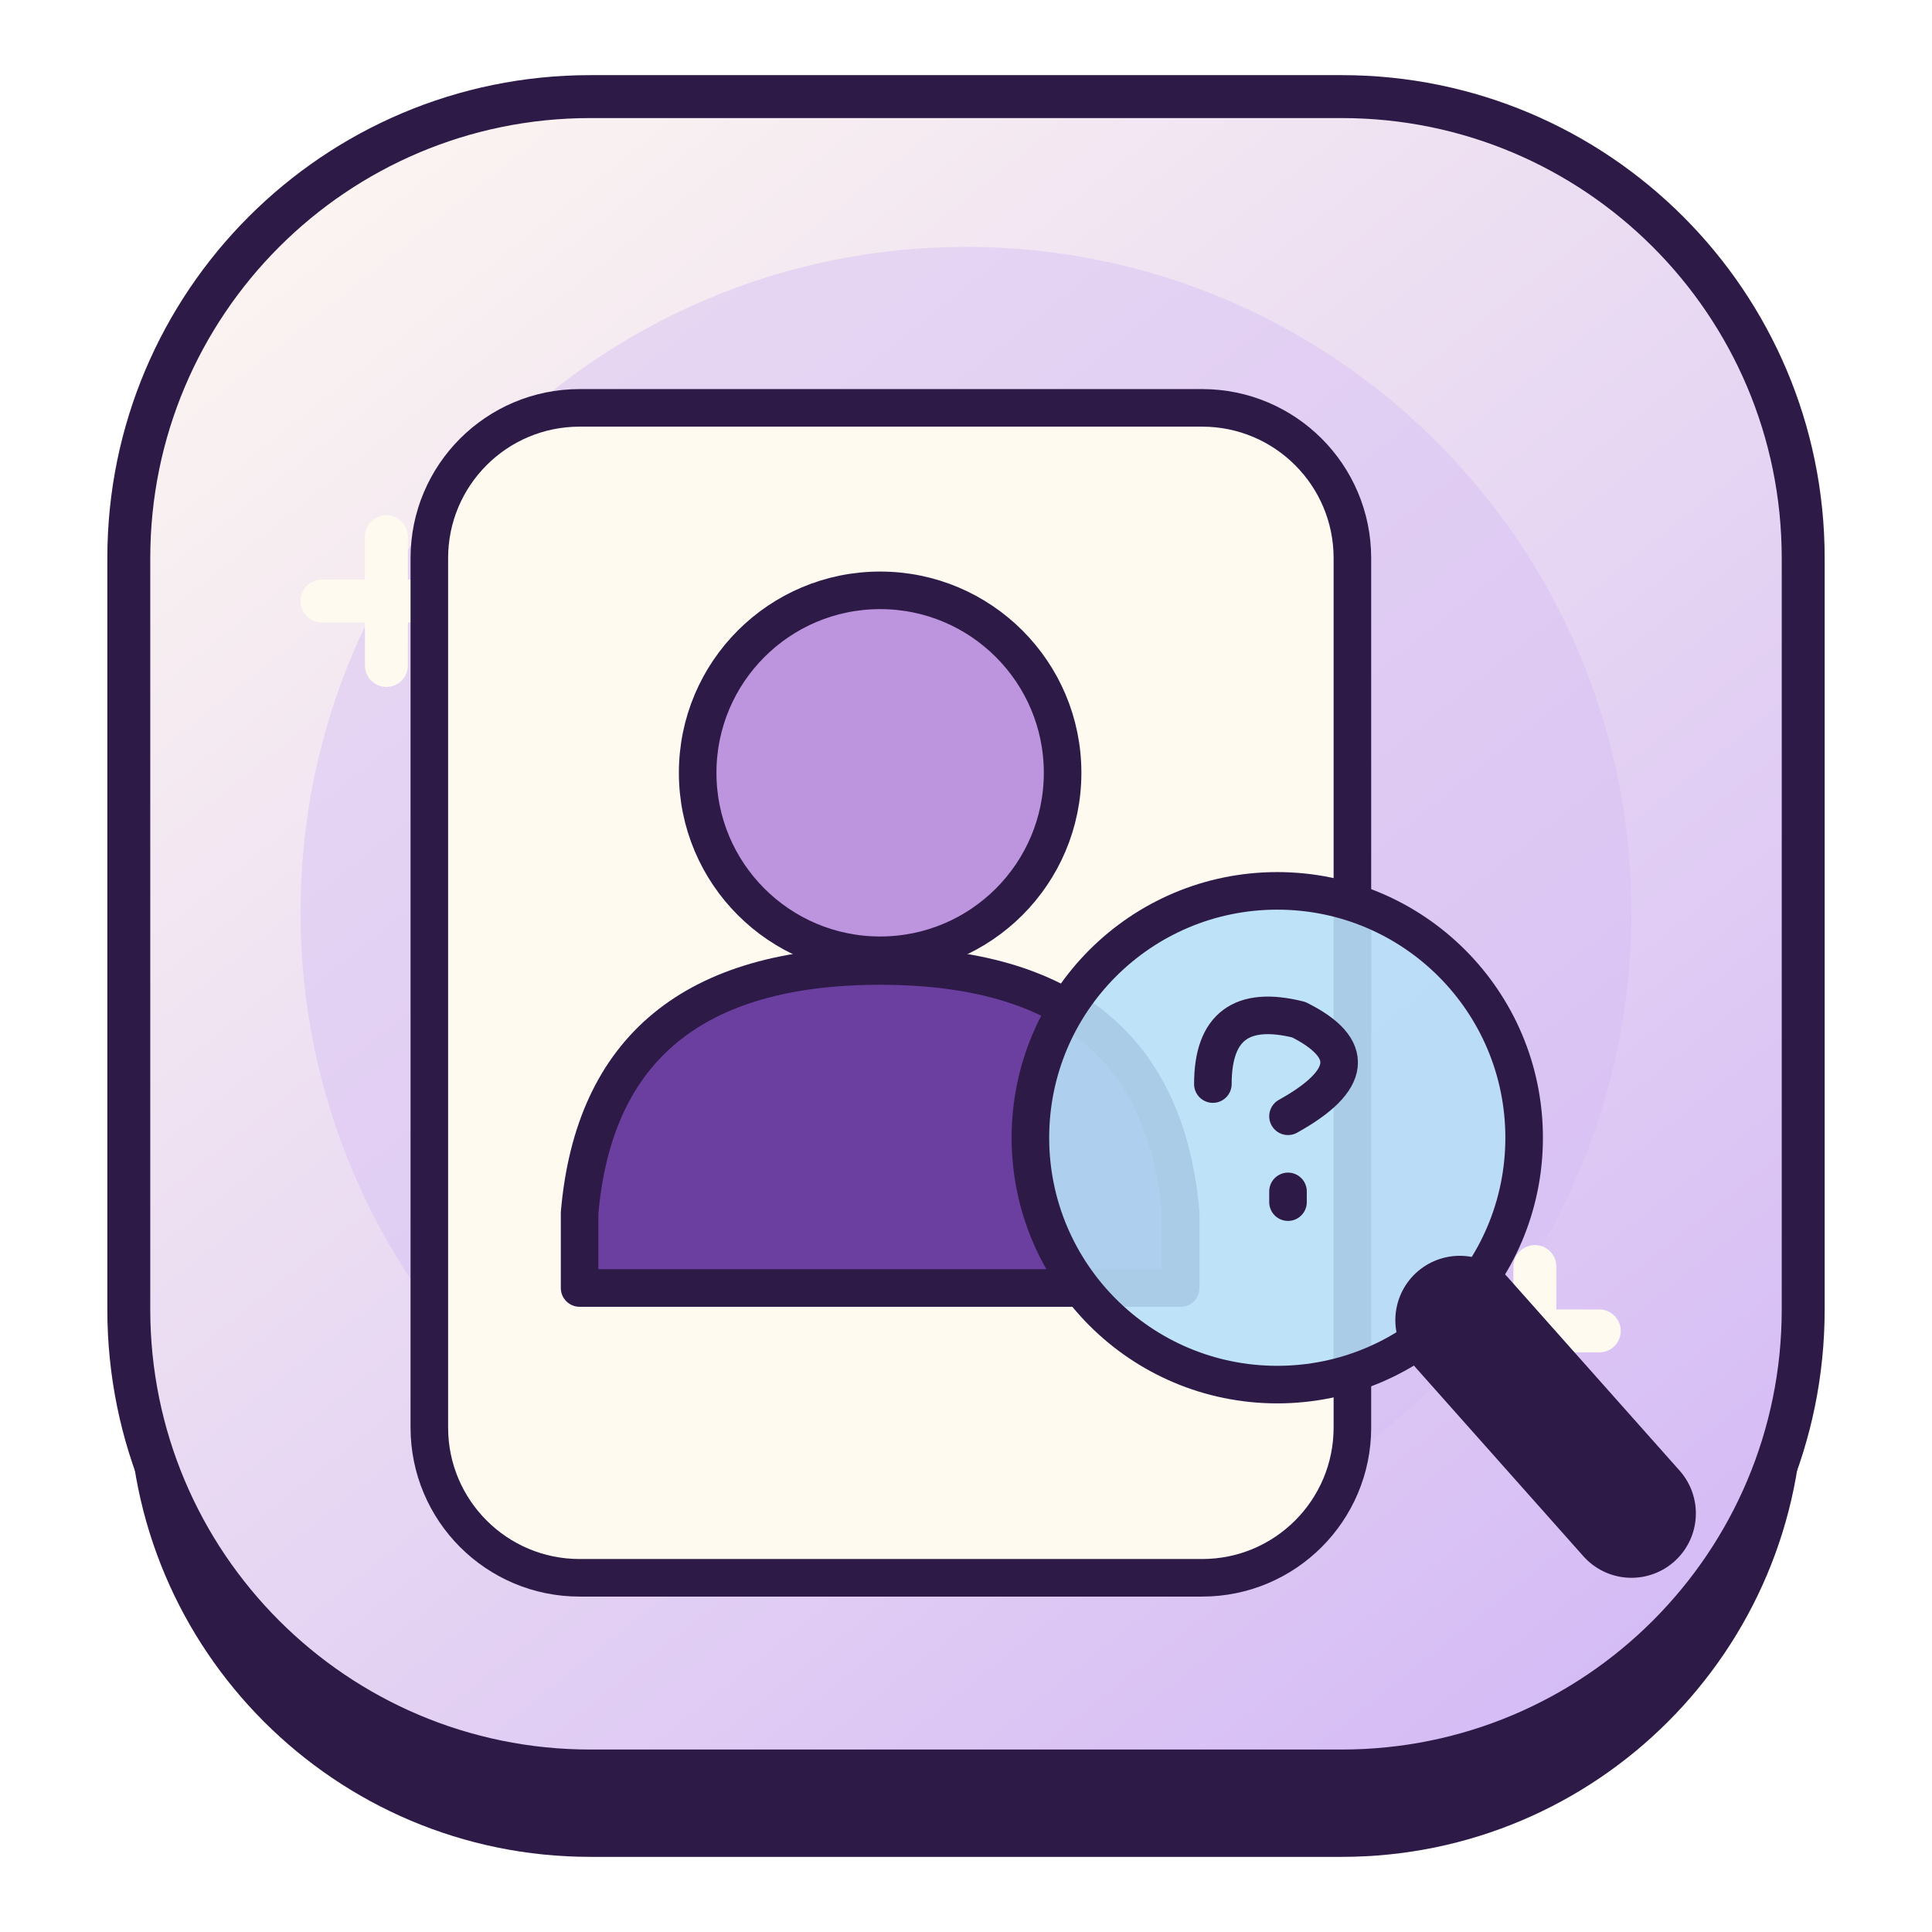
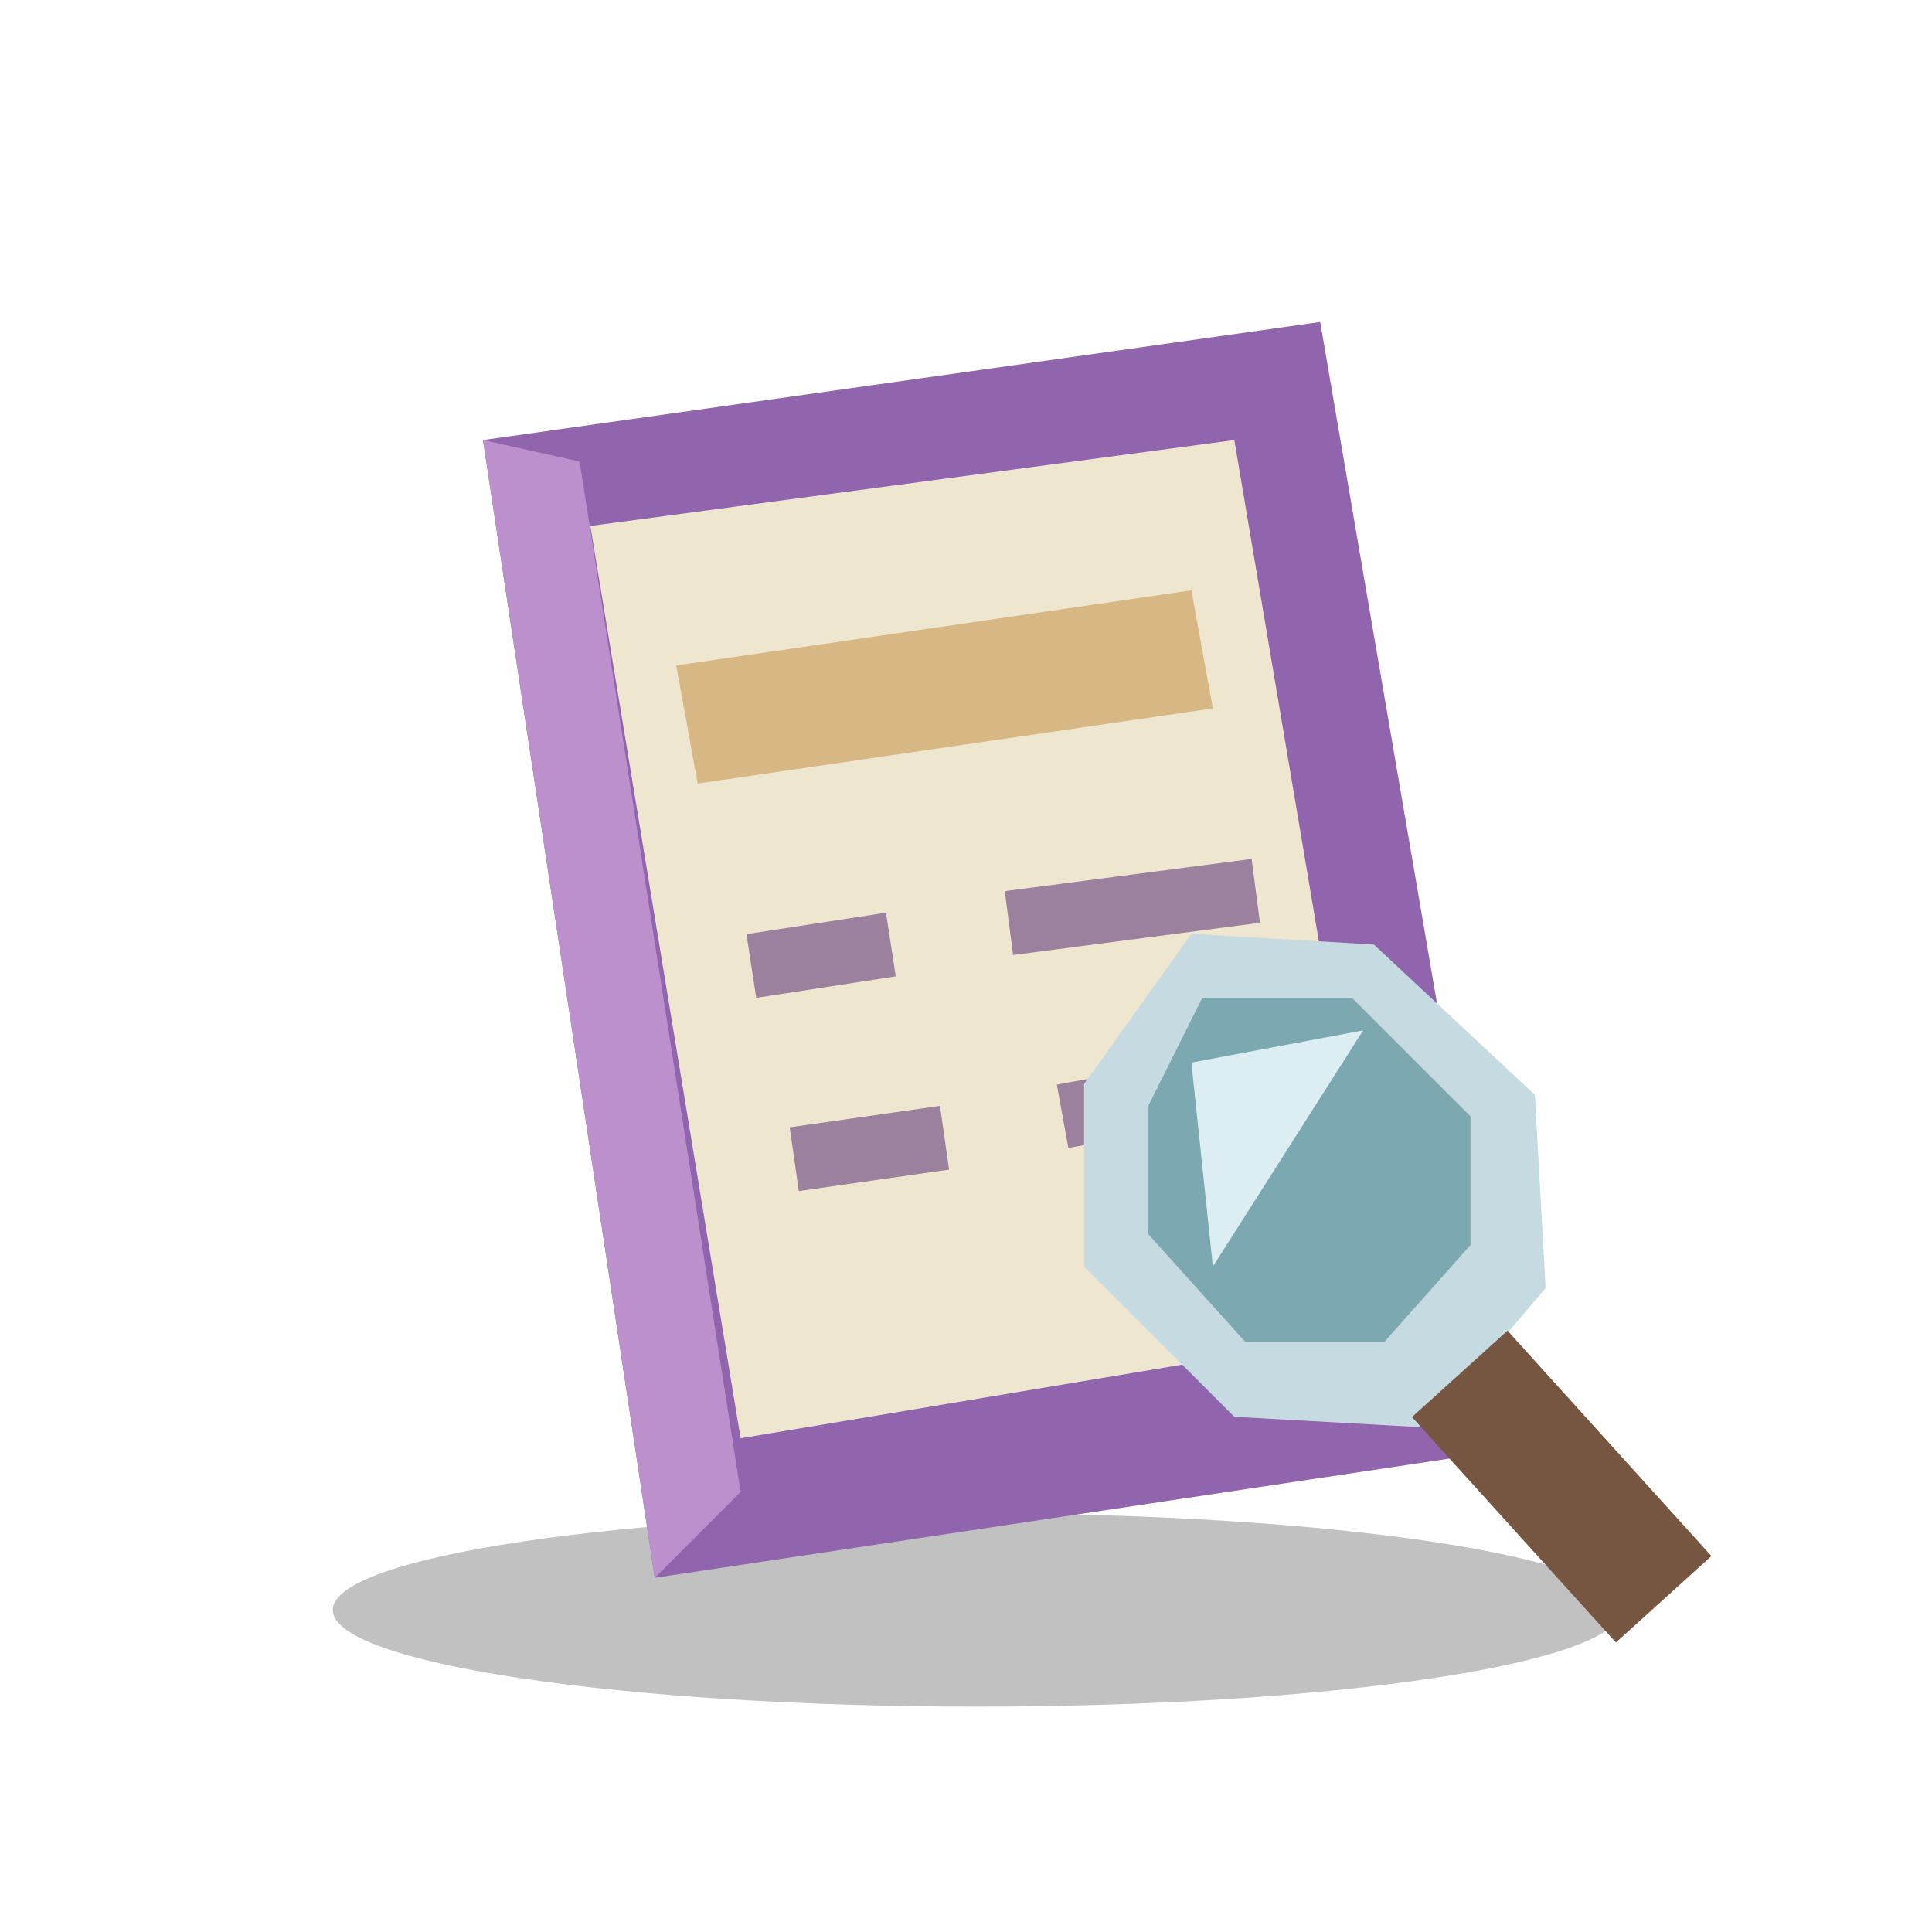
- <svg xmlns="http://www.w3.org/2000/svg" viewBox="0 0 180 180">
-   <defs>
-     <linearGradient id="bg" x2=".8" y2="1">
-       <stop stop-color="#fffaf0" />
-       <stop offset="1" stop-color="#d5bcf5" />
-     </linearGradient>
-   </defs>
-   <rect x="12" y="17" width="156" height="156" rx="43" fill="#2e1a47" />
-   <rect x="12" y="9" width="156" height="156" rx="43" fill="url(#bg)" stroke="#2e1a47" stroke-width="4" />
-   <circle cx="90" cy="85" r="62" fill="#d5bcf5" opacity=".45" />
-   <g stroke="#2e1a47" stroke-width="3.5" stroke-linecap="round" stroke-linejoin="round">
-     <path d="M36 50v12m-6-6h12m101 62v12m-6-6h12" stroke="#fffaf0" stroke-width="4" />
-     <rect x="40" y="38" width="86" height="109" rx="14" fill="#fffaf0" />
-     <circle cx="82" cy="72" r="17" fill="#bd94de" />
-     <path d="M54 120v-7q2-23 28-23t28 23v7Z" fill="#6b3fa0" />
-     <circle cx="119" cy="106" r="23" fill="#b7dff7" fill-opacity=".9" />
-     <path d="m136 123 16 18" stroke-width="12" />
-     <path d="M113 101q0-8 8-6 8 4-1 9m0 7v1" fill="none" />
+ <svg xmlns="http://www.w3.org/2000/svg" viewBox="0 0 180 180" role="img">
+   <ellipse cx="91" cy="150" rx="60" ry="9" fill="#08070b" opacity=".25" />
+   <g>
+     <polygon points="45,41 123,30 141,135 61,147" fill="#9165ad" />
+     <polygon points="45,41 61,147 69,139 54,43" fill="#bb90cc" />
+     <polygon points="55,49 115,41 129,124 69,134" fill="#efe6d0" />
+     <polygon points="63,62 111,55 113,66 65,73" fill="#d7b885" />
+     <path d="M70 90 83 88 M94 86 117 83 M74 108 88 106 M99 104 121 100" fill="none" stroke="#9c819f" stroke-width="6" />
+     <polygon points="111,87 128,88 143,102 144,120 133,133 115,132 101,118 101,101" fill="#c6dbe1" />
+     <polygon points="112,93 126,93 137,104 137,116 129,125 116,125 107,115 107,103" fill="#7ca8b1" />
+     <polygon points="111,99 127,96 113,118" fill="#dceef1" />
+     <path d="M136 128 155 149" fill="none" stroke="#775641" stroke-width="12" />
  </g>
</svg>
